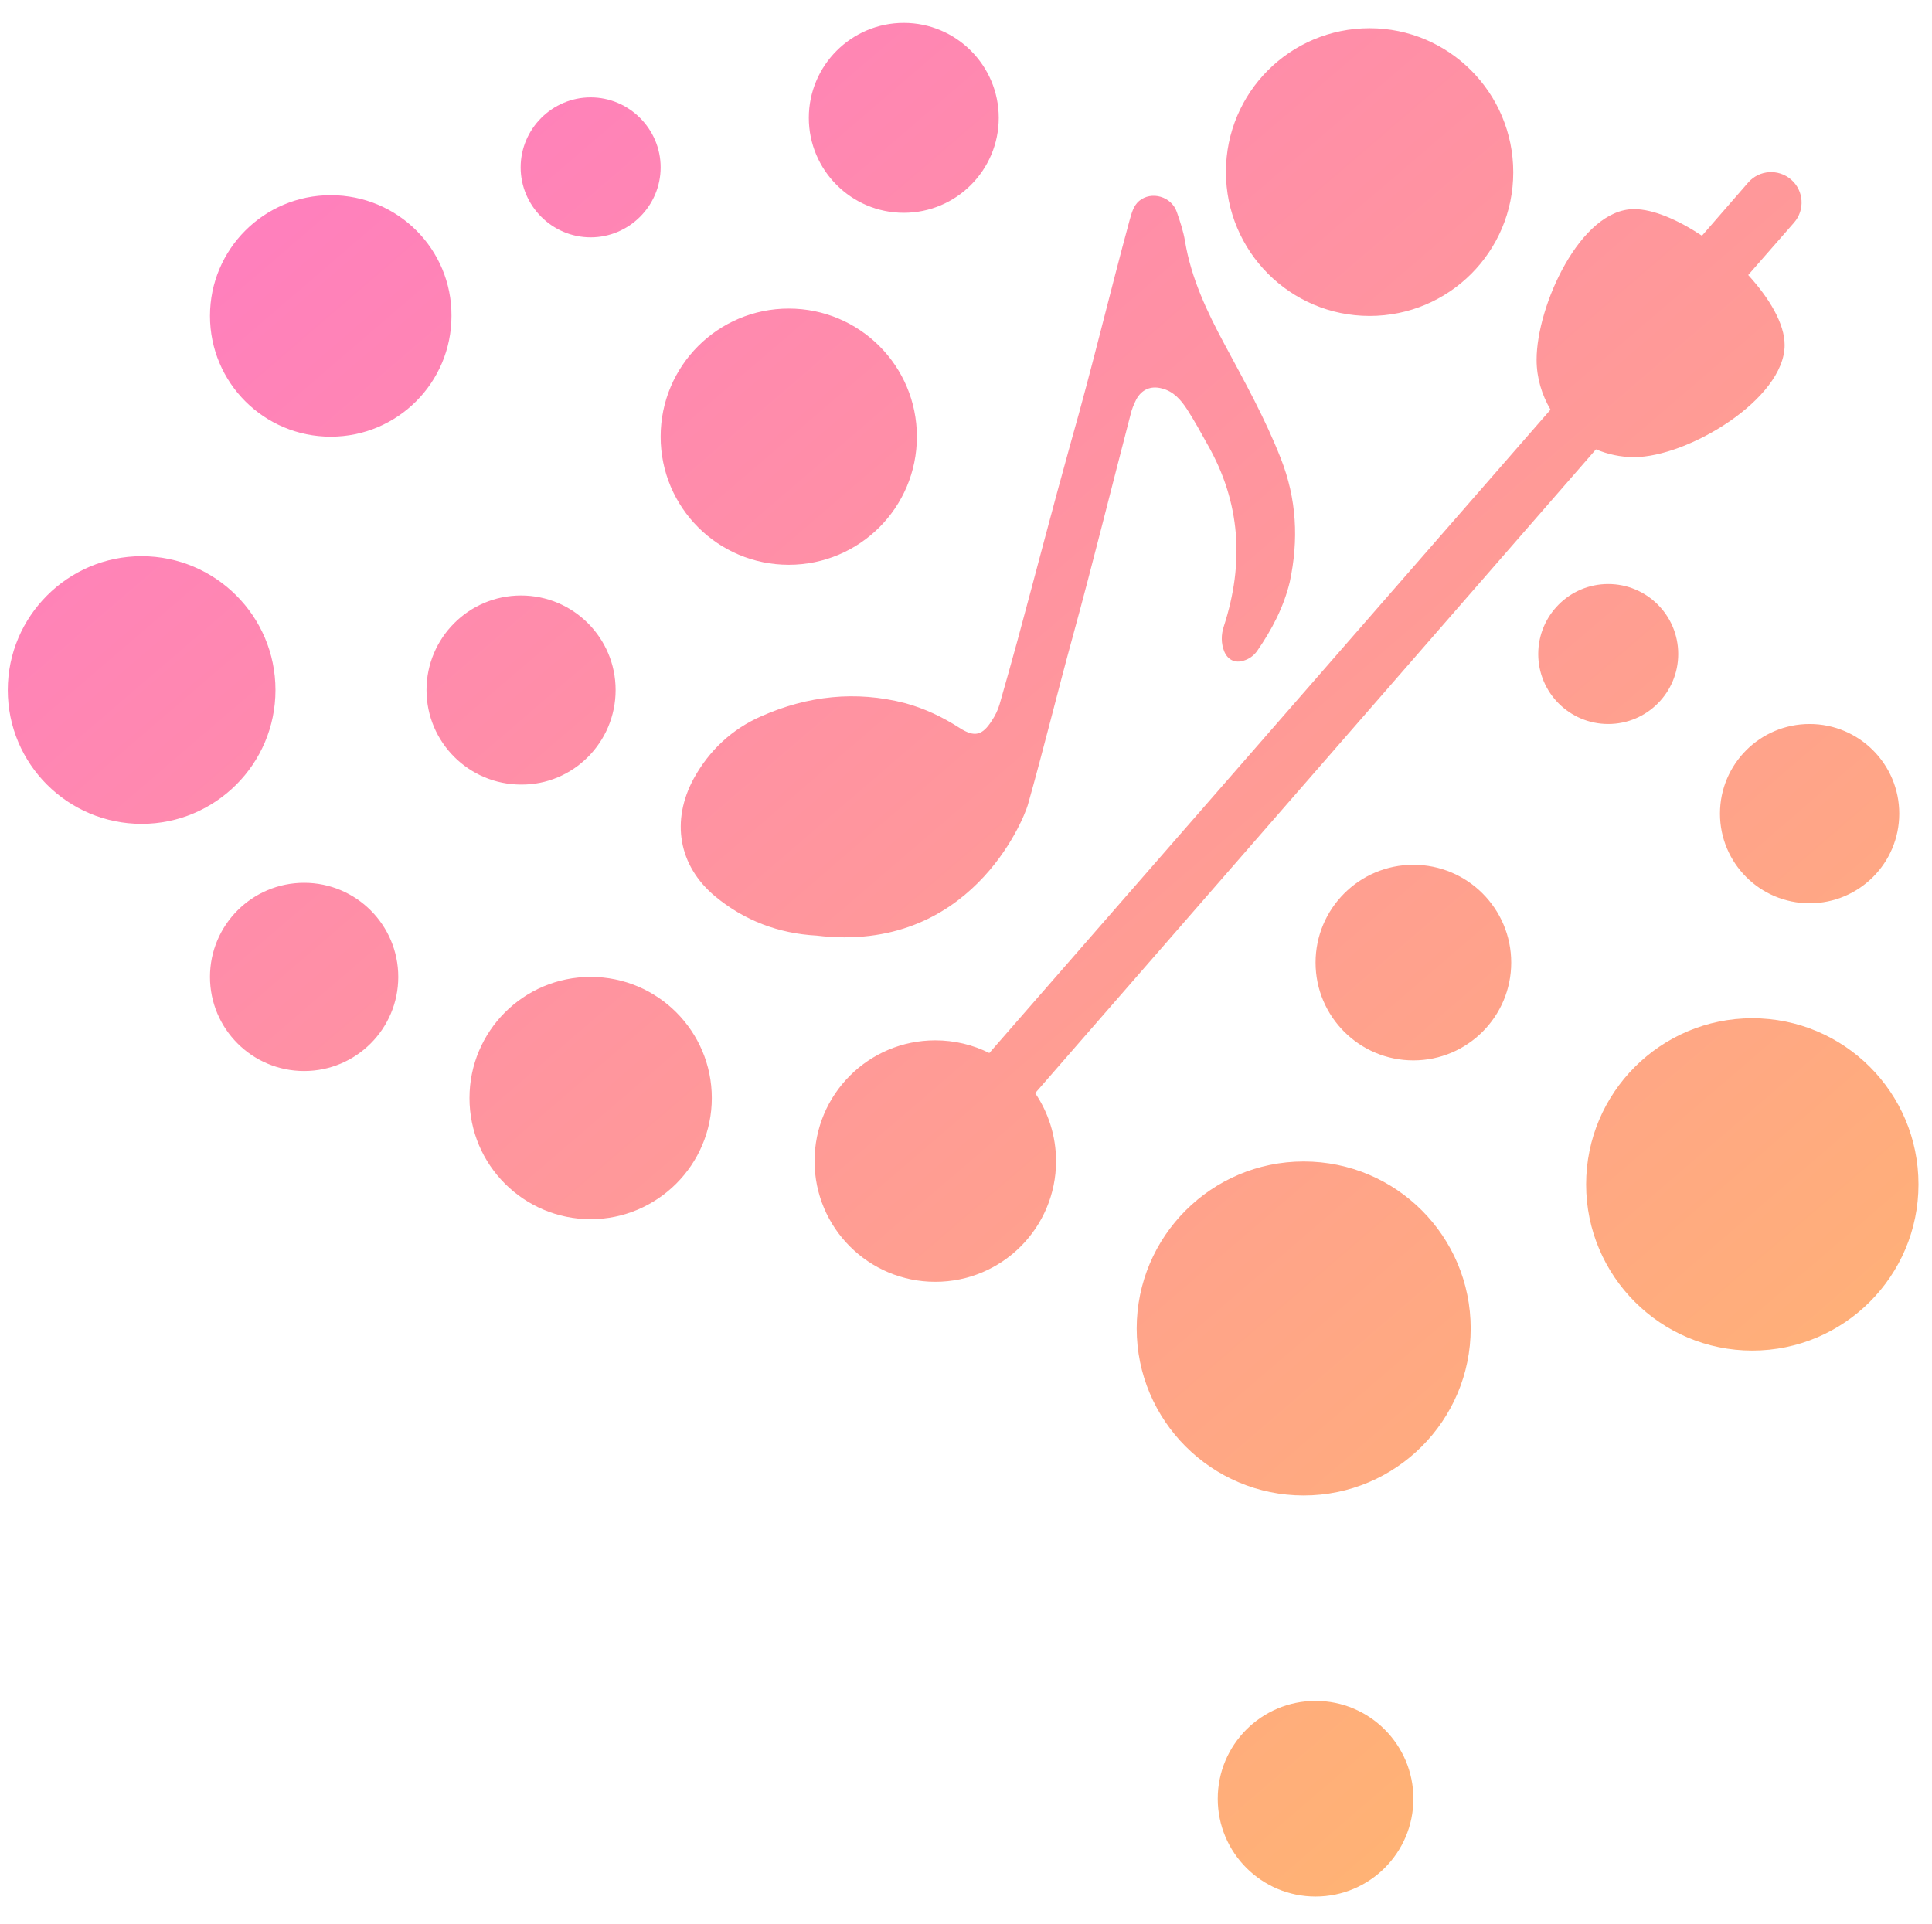
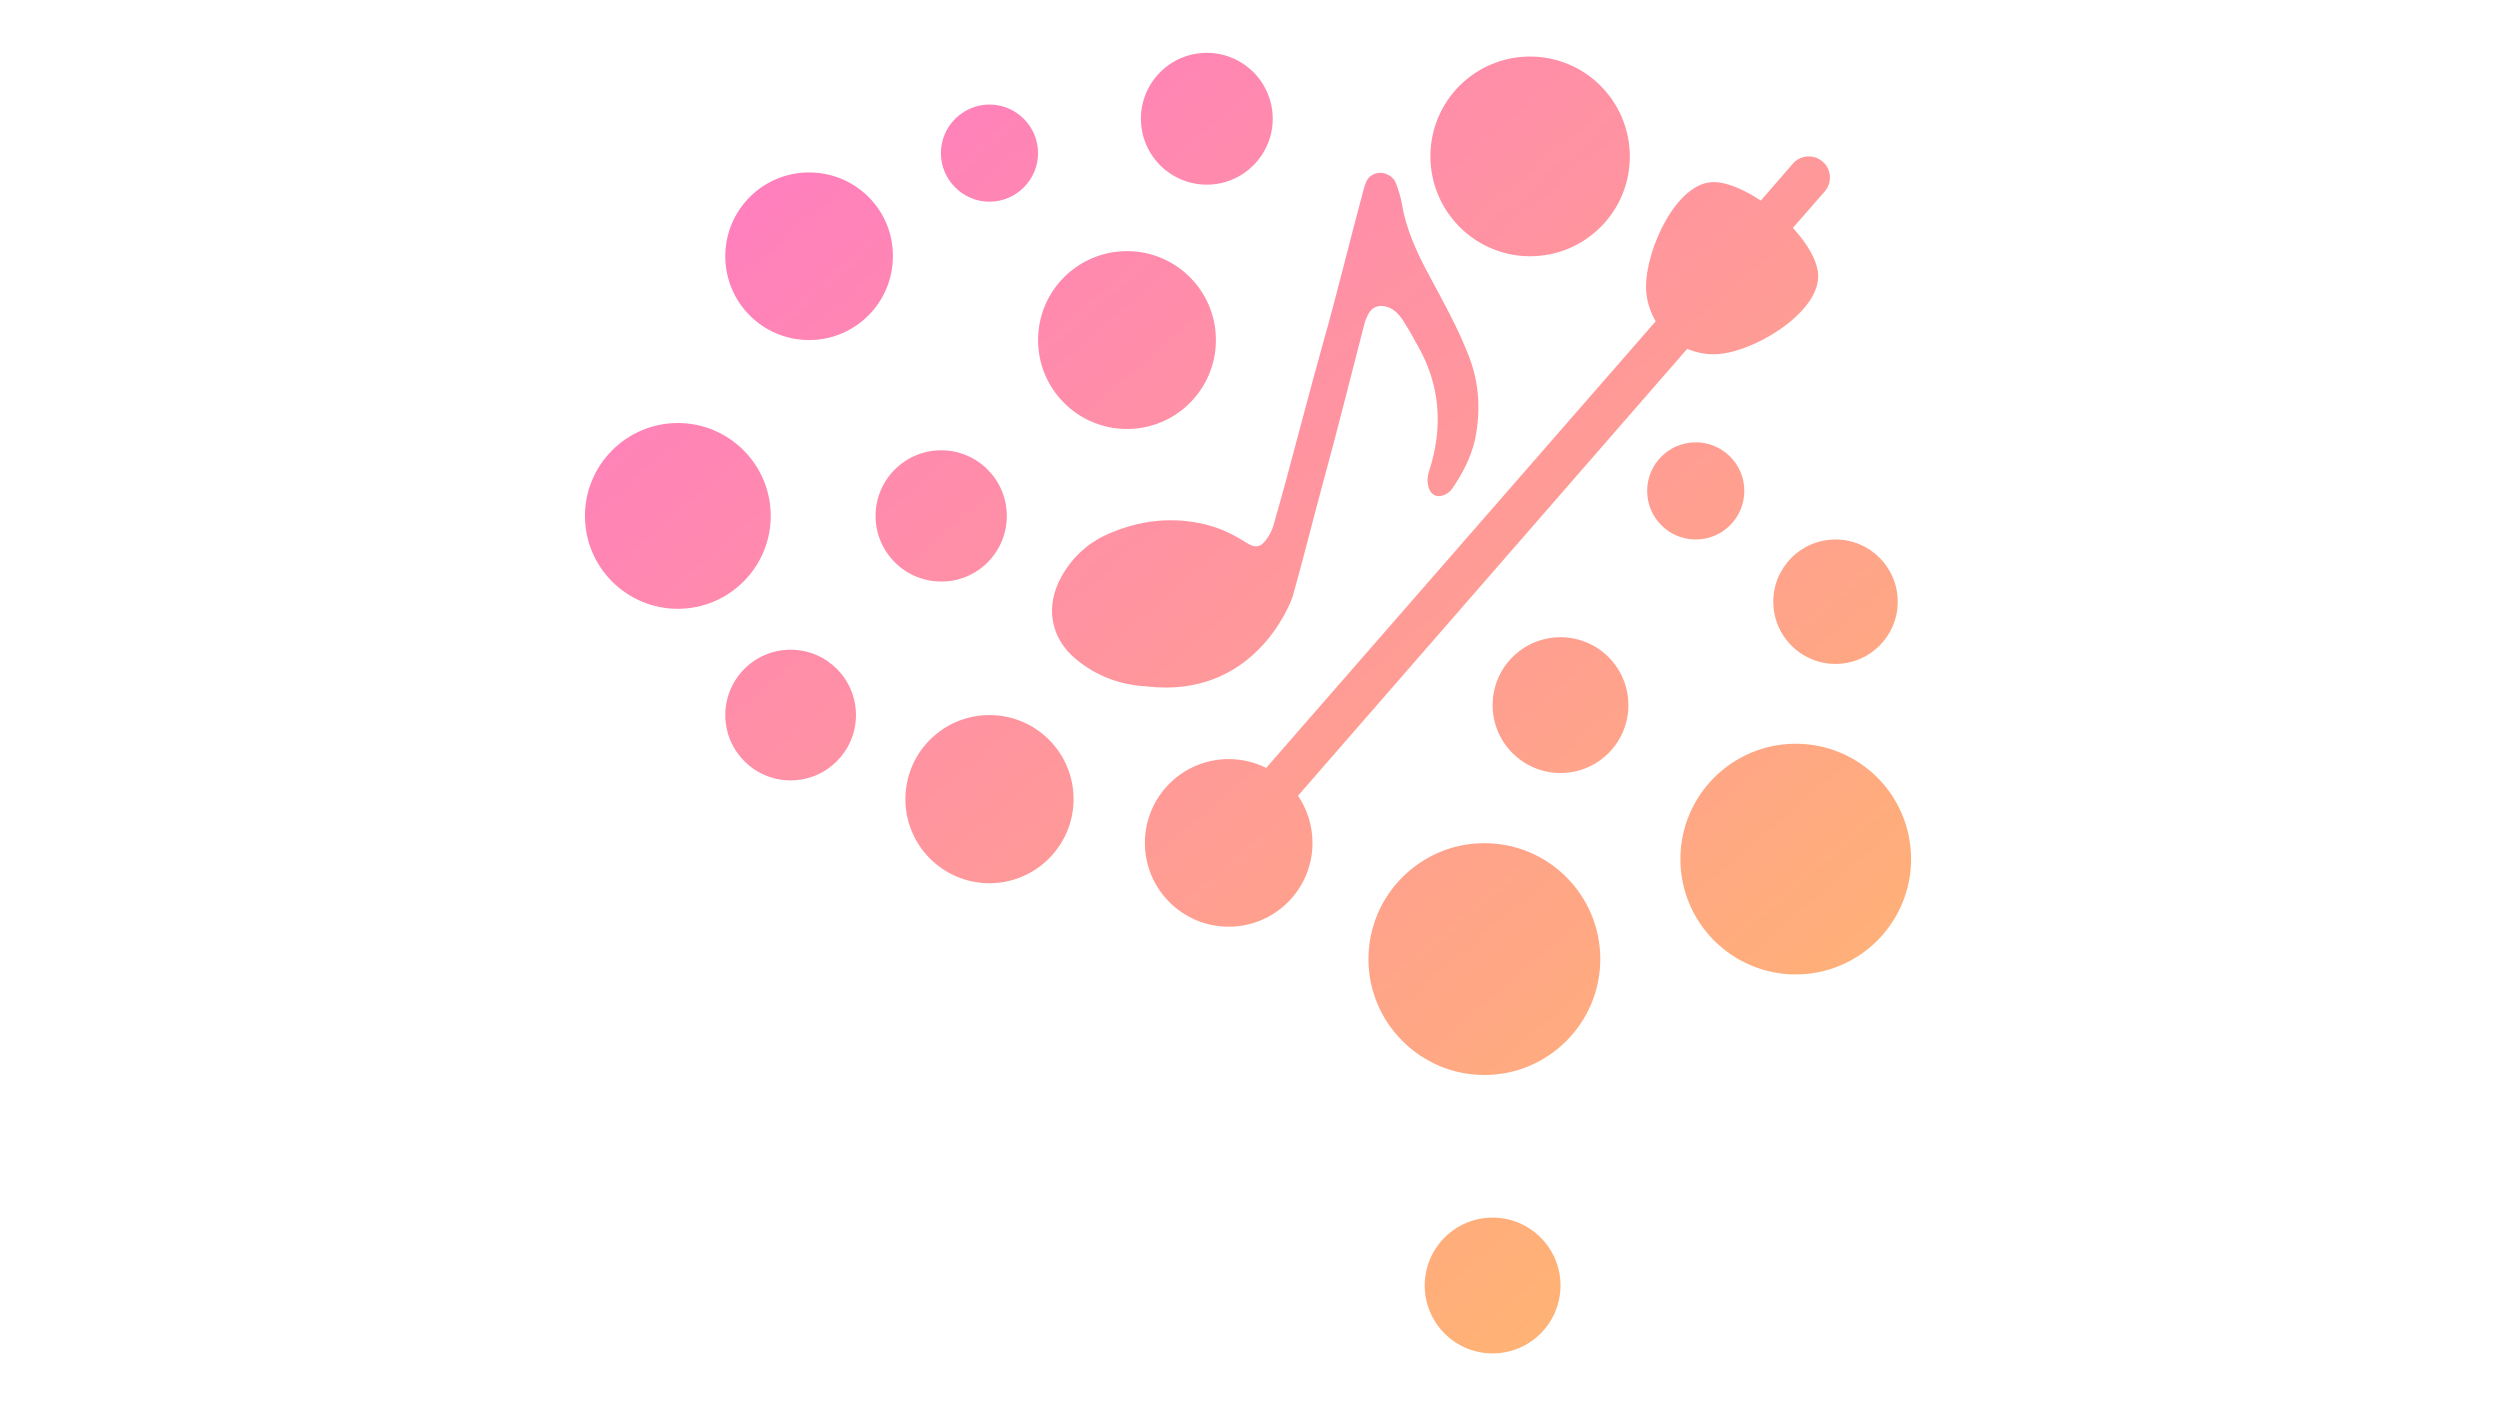
- <svg xmlns="http://www.w3.org/2000/svg" viewBox="284 30 472 470">
+ <svg xmlns="http://www.w3.org/2000/svg" viewBox="80 17 880 495">
  <g>
    <g>
      <clipPath id="oklchvarpoklchvarpoklchvara-cp">
        <path d="M536.9,297.1c3.2,4.7,5.1,10.5,5.1,16.6c0,16.3-13.2,29.5-29.5,29.5c-16.3,0-29.5-13.2-29.5-29.5                  c0-16.3,13.2-29.5,29.5-29.5c4.7,0,9.2,1.1,13.2,3.1l137.1-157.2c-2.1-3.6-3.4-7.7-3.4-12.2c0-13.2,10.7-36.8,23.8-36.8                  c4.7,0,10.7,2.6,16.6,6.5l11.3-13c2.7-3.1,7.4-3.4,10.5-0.7c3.1,2.7,3.4,7.4,0.7,10.5l-11.2,12.8c5.2,5.7,8.9,11.9,8.9,17.1                  c0,13.2-23.6,27.4-36.8,27.4c-3.3,0-6.4-0.7-9.3-1.9L536.9,297.1z M351.3,198.6c0-18.1-14.7-32.7-32.7-32.7s-32.7,14.7-32.7,32.7                  c0,18.1,14.7,32.7,32.7,32.7S351.3,216.7,351.3,198.6z M364.8,77.7c-16.3,0-29.5,13.2-29.5,29.5c0,16.3,13.2,29.5,29.5,29.5                  c16.3,0,29.5-13.2,29.5-29.5C394.4,90.9,381.2,77.7,364.8,77.7z M428.3,88c9.4,0,17.1-7.7,17.1-17.1c0-9.4-7.7-17.1-17.1-17.1                  s-17.1,7.7-17.1,17.1C411.2,80.3,418.9,88,428.3,88z M504.8,82c12.8,0,23.2-10.4,23.2-23.2s-10.4-23.2-23.2-23.2                  s-23.2,10.4-23.2,23.2S492,82,504.8,82z M618.6,107.2c19.4,0,35.1-15.7,35.1-35.1S638,36.9,618.6,36.9                  c-19.4,0-35.1,15.7-35.1,35.1S599.2,107.2,618.6,107.2z M704.2,228.8c0,12.1,9.8,21.9,21.9,21.9s21.9-9.8,21.9-21.9                  c0-12.1-9.8-21.9-21.9-21.9S704.2,216.7,704.2,228.8z M712.1,278.8c-22.4,0-40.6,18.2-40.6,40.6c0,22.4,18.2,40.6,40.6,40.6                  c22.4,0,40.6-18.2,40.6-40.6C752.7,296.9,734.5,278.8,712.1,278.8z M694,189.8c0-9.5-7.7-17.1-17.1-17.1                  c-9.5,0-17.1,7.7-17.1,17.1c0,9.5,7.7,17.1,17.1,17.1C686.4,206.9,694,199.2,694,189.8z M629.3,241.3                  c-13.2,0-23.9,10.7-23.9,23.9c0,13.2,10.7,23.9,23.9,23.9c13.2,0,23.9-10.7,23.9-23.9C653.2,252,642.5,241.3,629.3,241.3z                  M476.7,168c17.3,0,31.3-14,31.3-31.3c0-17.3-14-31.3-31.3-31.3c-17.3,0-31.3,14-31.3,31.3C445.4,154,459.4,168,476.7,168z                  M434.4,198.6c0-12.8-10.4-23.1-23.1-23.1c-12.8,0-23.1,10.4-23.1,23.1c0,12.8,10.4,23.1,23.1,23.1                  C424,221.8,434.4,211.4,434.4,198.6z M428.3,268.7c-16.4,0-29.6,13.3-29.6,29.6c0,16.4,13.3,29.6,29.6,29.6s29.6-13.3,29.6-29.6                  C457.9,282,444.7,268.7,428.3,268.7z M358.3,245.7c-12.7,0-23,10.3-23,23c0,12.7,10.3,23,23,23s23-10.3,23-23                  C381.3,256,371,245.7,358.3,245.7z M605.4,445.6c-13.2,0-23.9,10.7-23.9,23.9c0,13.2,10.7,23.9,23.9,23.9s23.9-10.7,23.9-23.9                  C629.3,456.3,618.6,445.6,605.4,445.6z M602.5,313.8c-22.5,0-40.8,18.3-40.8,40.8s18.3,40.8,40.8,40.8                  c22.5,0,40.8-18.3,40.8-40.8S625.1,313.8,602.5,313.8z M535.1,226.7c3.9-13.8,7.3-27.8,11.1-41.6c4.9-17.9,9.3-35.8,14-53.8                  c0.3-1.3,0.8-2.5,1.4-3.7c1.3-2.4,3.5-3.4,6.2-2.7c2.9,0.7,4.7,2.8,6.2,5.1c1.8,2.8,3.4,5.7,5,8.6c8.1,14.2,9,29,4,44.4                  c-0.7,2.1-0.7,4.2,0.1,6.2c0.9,2.1,2.7,2.9,4.8,2.2c1.3-0.4,2.4-1.2,3.2-2.3c3.6-5.2,6.5-10.7,8-16.9c2.2-10.3,1.7-20.3-2.2-30.2                  c-3.8-9.7-8.8-18.7-13.7-27.8c-4.3-8-8.2-16.2-9.7-25.3c-0.4-2.4-1.2-4.8-2-7.1c-1.3-3.8-6.2-5.2-9.2-2.7                  c-1.4,1.2-1.8,2.9-2.3,4.6c-4.9,18-9.2,36.2-14.3,54.1c-4.5,16.1-8.7,32.4-13.1,48.6c-1.4,5.2-2.9,10.4-4.4,15.7                  c-0.4,1.4-1.1,2.8-1.9,4c-2.3,3.6-4.2,4.1-7.8,1.8c-4.2-2.7-8.6-4.8-13.4-6.1c-12-3.1-23.8-1.8-35.1,3.2                  c-7.1,3.1-12.7,8.3-16.5,15.2c-5.6,10.3-3.8,21.3,5.2,28.8c7.1,5.9,15.5,9.1,24.8,9.6C520.9,263.1,534,230.4,535.1,226.7z">
        </path>
      </clipPath>
      <linearGradient id="gradient-oklchvarpoklchvarpoklchvara" x1="324.888" y1="21.276" x2="718.021" y2="479.187" gradientUnits="userSpaceOnUse">
        <stop offset="0" stop-color="#ff79c6" />
        <stop offset="1/2" stop-color="#ff79c6" />
        <stop offset="1" stop-color="#ffb86c" />
      </linearGradient>
      <path fill="url(#gradient-oklchvarpoklchvarpoklchvara)" d="M771.6,378.9c0,58.5-50,106-111.6,163.2H387.7                c-61.6-57.2-111.6-104.6-111.6-163.2V120.2c0-58.5,50-106,111.6-106H660c61.6,0,111.6,47.4,111.6,106V378.9z" clip-path="url(#oklchvarpoklchvarpoklchvara-cp)" />
    </g>
  </g>
</svg>
